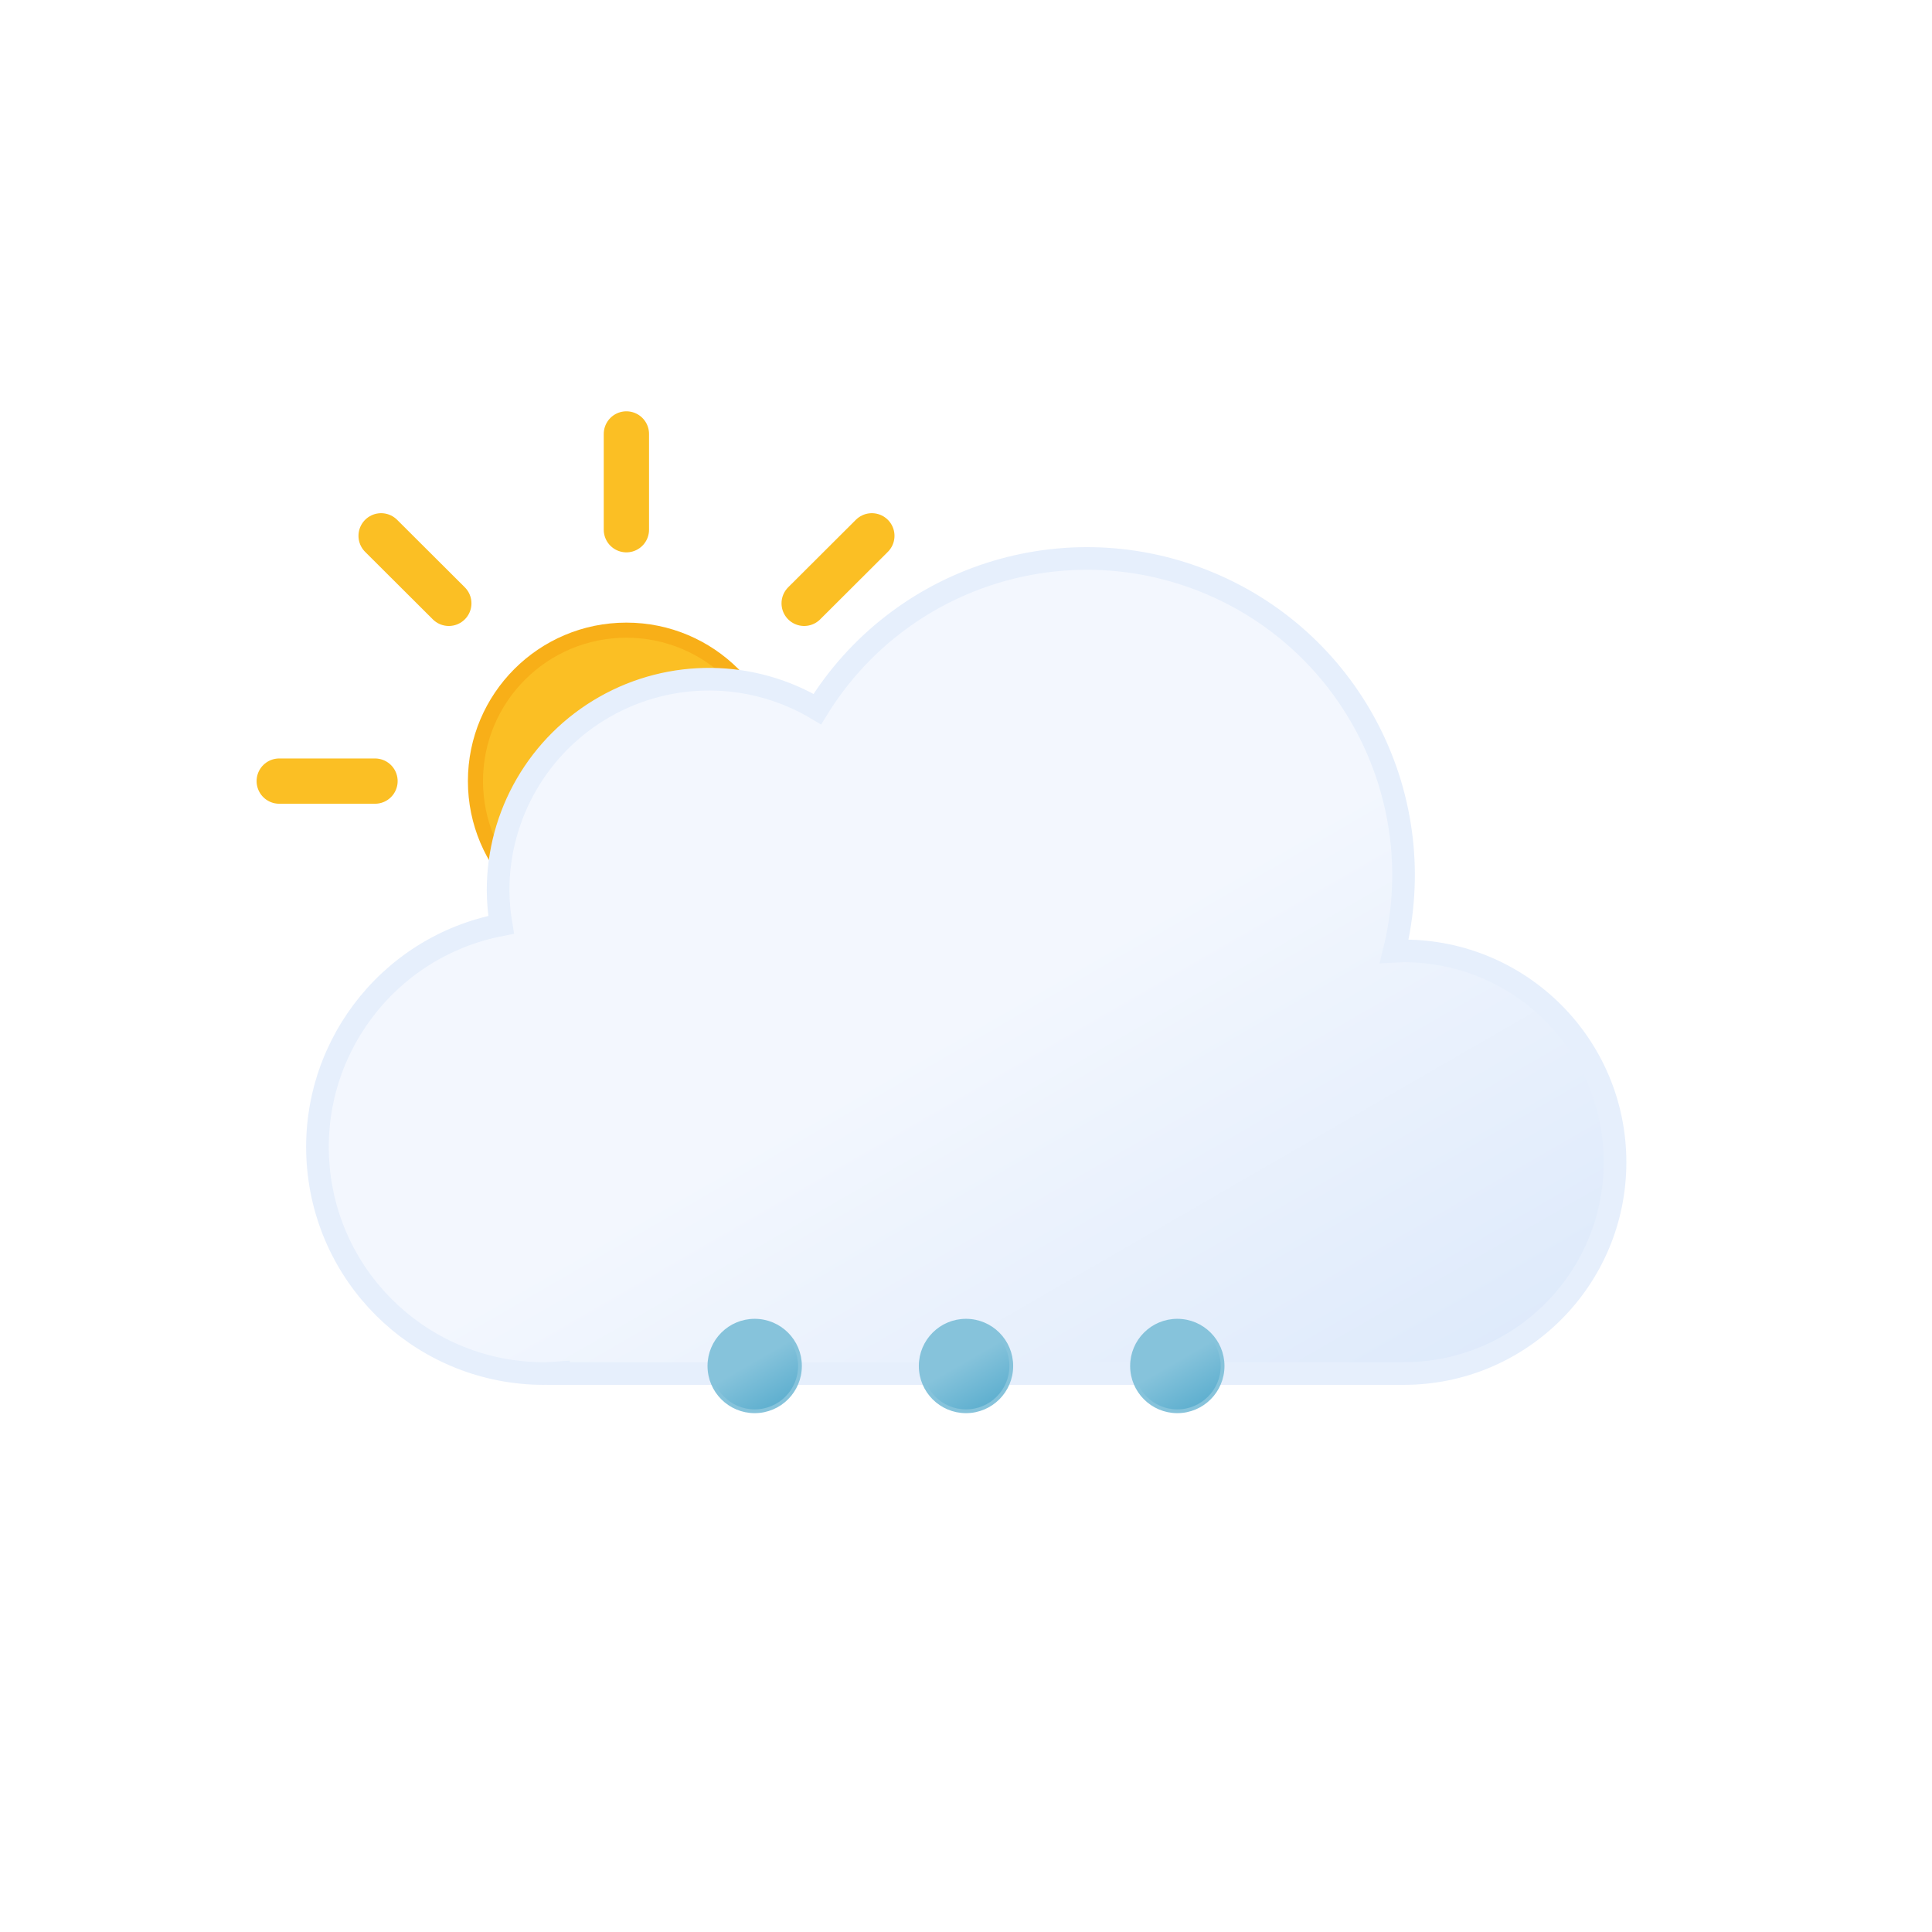
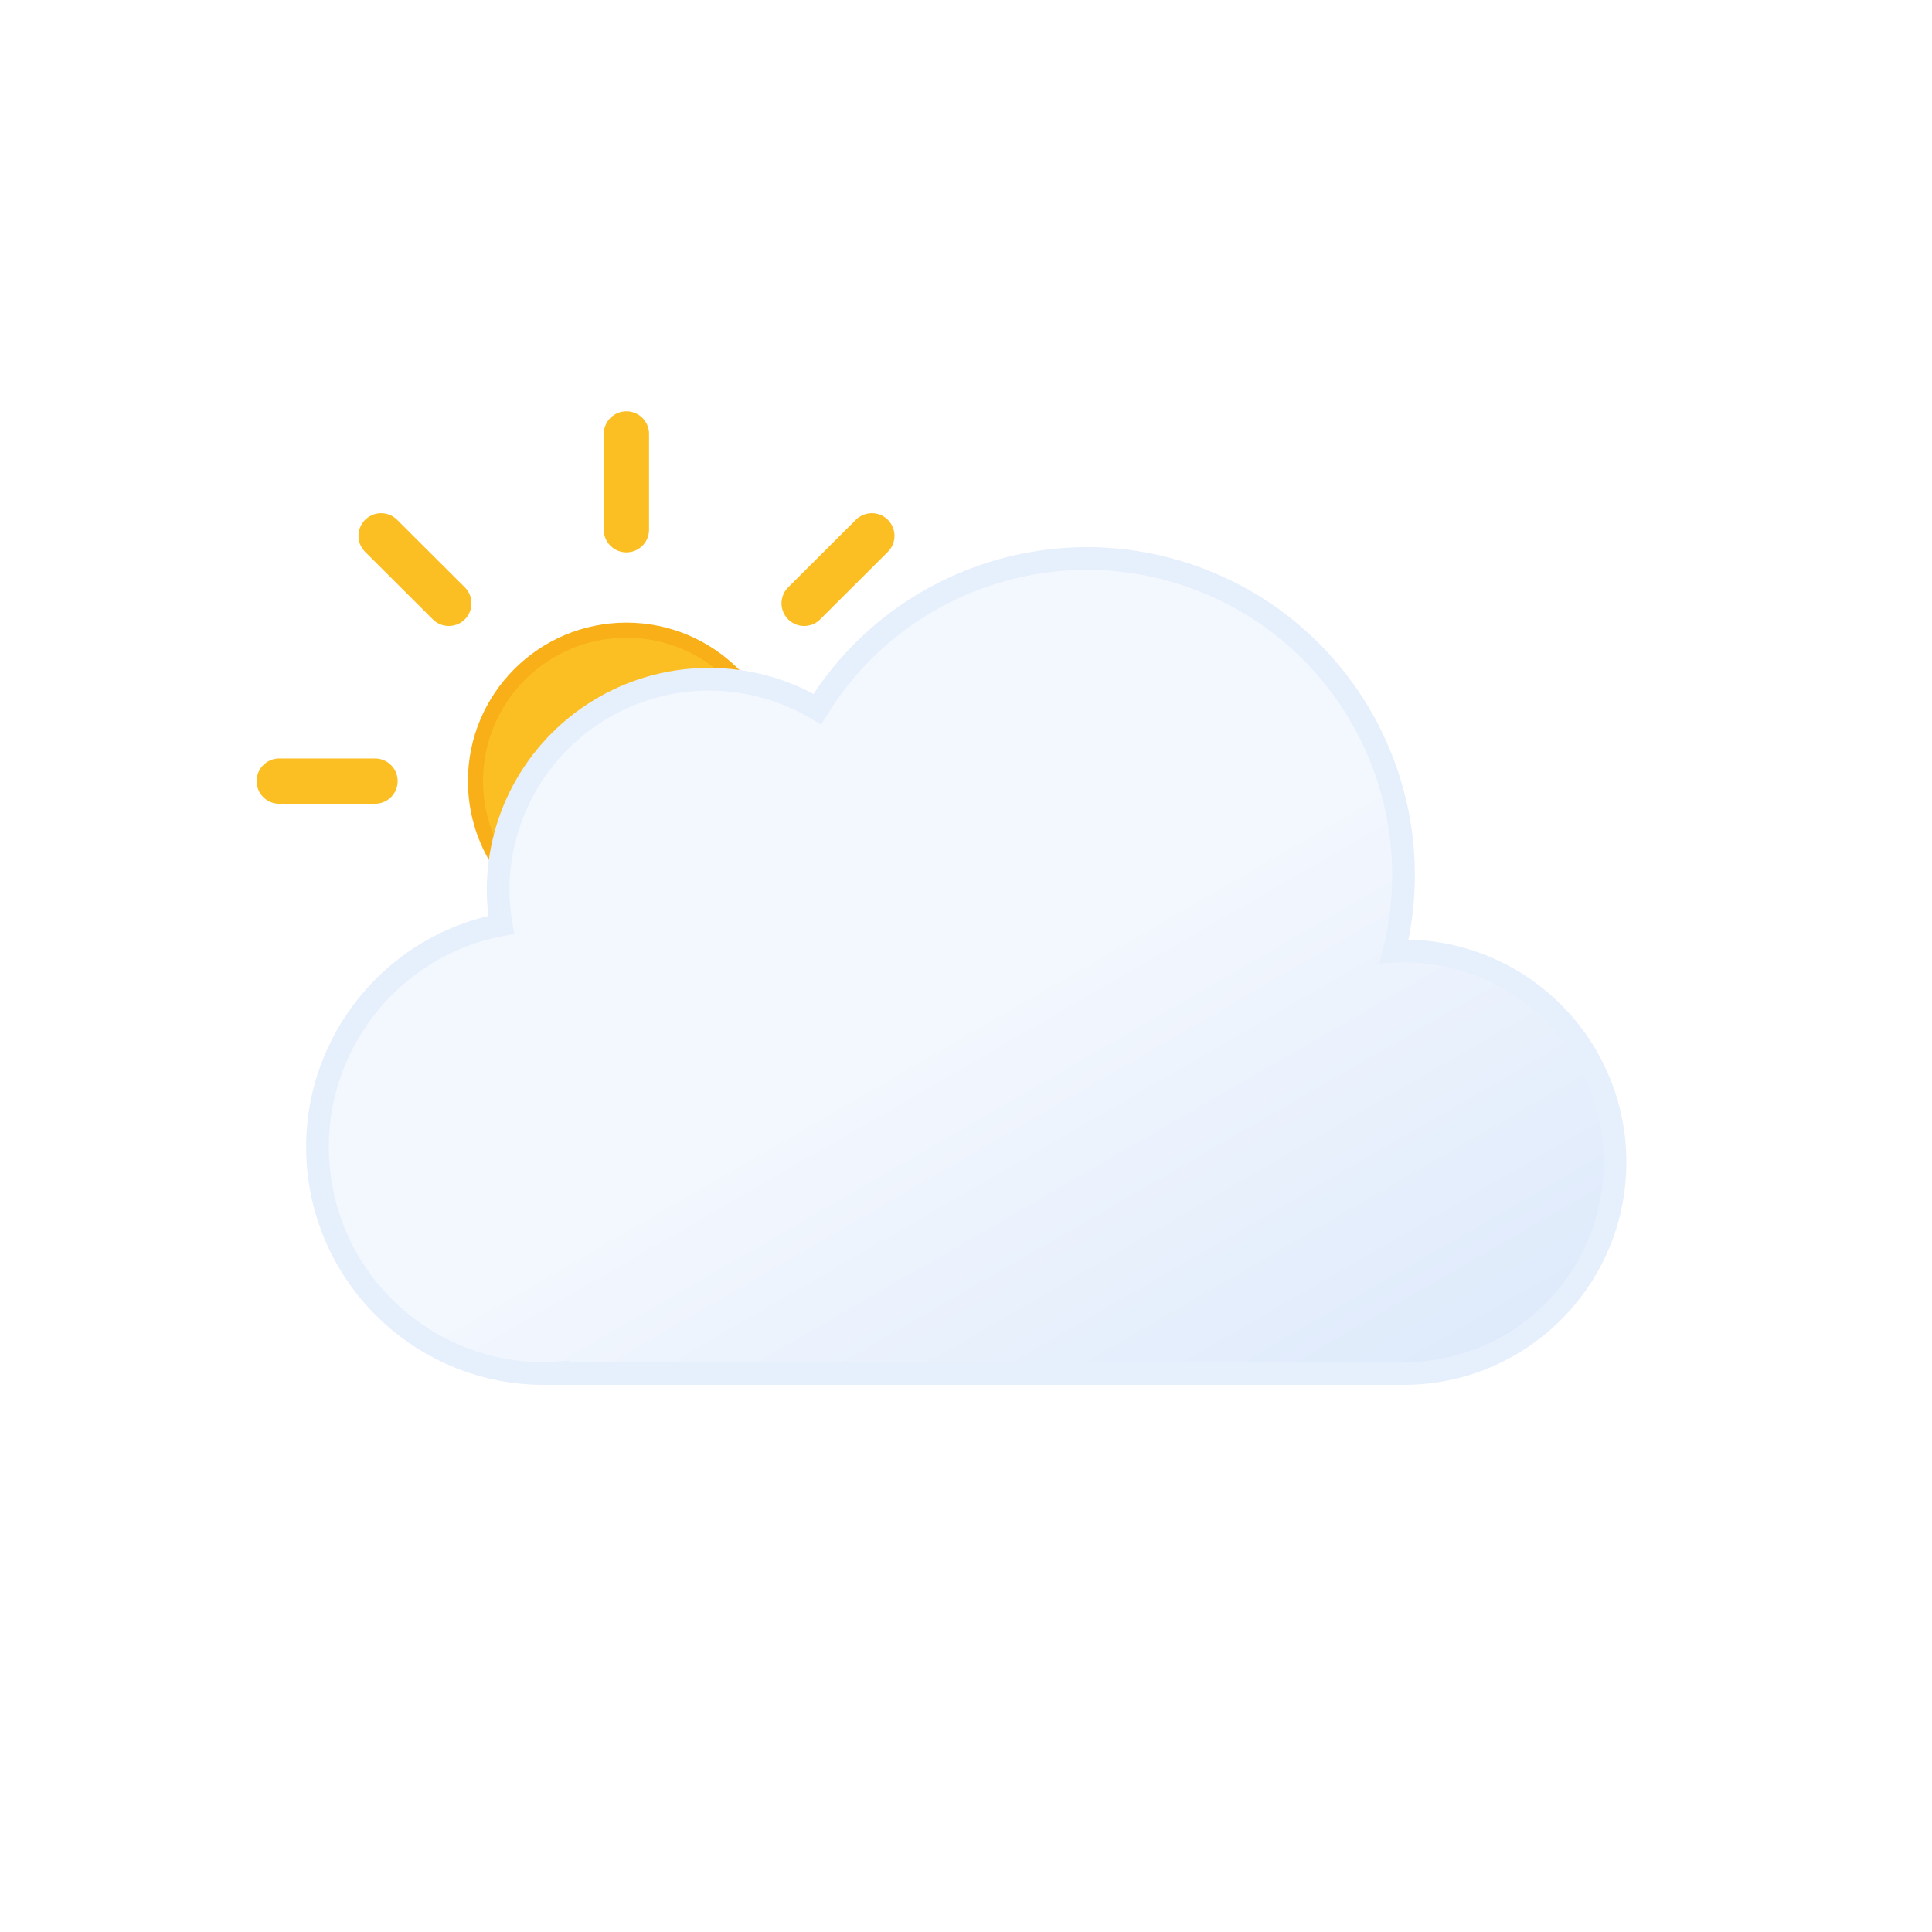
<svg xmlns="http://www.w3.org/2000/svg" xmlns:xlink="http://www.w3.org/1999/xlink" viewBox="0 0 512 512">
  <defs>
    <linearGradient id="a" x1="99.45" y1="30.68" x2="232.64" y2="261.37" gradientUnits="userSpaceOnUse">
      <stop offset="0" stop-color="#f3f7fe" />
      <stop offset="0.45" stop-color="#f3f7fe" />
      <stop offset="1" stop-color="#deeafb" />
    </linearGradient>
    <linearGradient id="b" x1="6.5" y1="2.11" x2="18.5" y2="22.89" gradientUnits="userSpaceOnUse">
      <stop offset="0" stop-color="#86c3db" />
      <stop offset="0.45" stop-color="#86c3db" />
      <stop offset="1" stop-color="#5eafcf" />
    </linearGradient>
    <linearGradient id="c" x1="62.5" y1="2.11" x2="74.5" y2="22.89" xlink:href="#b" />
    <linearGradient id="d" x1="118.5" y1="2.11" x2="130.5" y2="22.89" xlink:href="#b" />
    <linearGradient id="e" x1="78" y1="63.35" x2="118" y2="132.65" gradientUnits="userSpaceOnUse">
      <stop offset="0" stop-color="#fbbf24" />
      <stop offset="0.45" stop-color="#fbbf24" />
      <stop offset="1" stop-color="#f59e0b" />
    </linearGradient>
    <symbol id="g" viewBox="0 0 196 196">
      <circle cx="98" cy="98" r="40" stroke="#f8af18" stroke-miterlimit="10" stroke-width="4" fill="url(#e)" />
-       <path d="M98,31.38V6m0,184V164.62M145.11,50.89,163.05,33M33,163.05l17.94-17.94m0-94.22L33,33m130.1,130.1-17.94-17.94M6,98H31.38M190,98H164.62" fill="none" stroke="#fbbf24" stroke-linecap="round" stroke-miterlimit="10" stroke-width="12" />
+       <path d="M98,31.38V6m0,184V164.62M145.11,50.89,163.05,33M33,163.05l17.94-17.94m0-94.22L33,33m130.1,130.1-17.94-17.94M6,98H31.38M190,98H164.62" fill="none" stroke="#fbbf24" stroke-linecap="round" stroke-miterlimit="10" stroke-width="12">
+         <animateTransform attributeName="transform" additive="sum" type="rotate" values="0 98 98; 45 98 98" dur="6s" repeatCount="indefinite" />
+       </path>
    </symbol>
    <symbol id="h" viewBox="0 0 350 222">
      <path d="M291,107c-.85,0-1.68.09-2.53.13A83.9,83.9,0,0,0,135.6,42.92,55.91,55.91,0,0,0,51,91a56.56,56.56,0,0,0,.8,9.08A60,60,0,0,0,63,219c1.35,0,2.67-.11,4-.2v.2H291a56,56,0,0,0,0-112Z" stroke="#e6effc" stroke-miterlimit="10" stroke-width="6" fill="url(#a)" />
    </symbol>
    <symbol id="f" viewBox="0 0 363 258">
      <use width="196" height="196" xlink:href="#g" />
      <use width="350" height="222" transform="translate(13 36)" xlink:href="#h" />
    </symbol>
-     <symbol id="i" viewBox="0 0 137 25">
-       <path d="M12.5.5a12,12,0,1,0,12,12,12,12,0,0,0-12-12Z" stroke="#86c3db" stroke-miterlimit="10" fill="url(#b)" />
-       <path d="M68.5.5a12,12,0,1,0,12,12,12,12,0,0,0-12-12Z" stroke="#86c3db" stroke-miterlimit="10" fill="url(#c)" />
-       <path d="M124.5.5a12,12,0,1,0,12,12,12,12,0,0,0-12-12Z" stroke="#86c3db" stroke-miterlimit="10" fill="url(#d)" />
+     <symbol id="i" viewBox="0 0 137 25" overflow="visible">
+       <path d="M12.5.5a12,12,0,1,0,12,12,12,12,0,0,0-12-12Z" stroke="#86c3db" stroke-miterlimit="10" fill="url(#b)" opacity="0">
+         <animateTransform id="x1" attributeName="transform" additive="sum" type="translate" values="0 -46; 0 86; -18 74" begin="0s; x1.end+.42s" dur=".58s" keyTimes="0; .71; 1" />
+         <animate id="y1" attributeName="opacity" values="0; 1; 1; 0" begin="0s; y1.end+.42s" dur=".58s" keyTimes="0; .14; .71; 1" />
+       </path>
+       <path d="M68.5.5a12,12,0,1,0,12,12,12,12,0,0,0-12-12Z" stroke="#86c3db" stroke-miterlimit="10" fill="url(#c)" opacity="0">
+         <animateTransform id="x2" attributeName="transform" additive="sum" type="translate" values="0 -46; 0 86; 0 74" begin=".67s; x2.end+.42s" dur=".58s" keyTimes="0; .71; 1" />
+         <animate id="y2" attributeName="opacity" values="0; 1; 1; 0" begin=".67s; y2.end+.42s" dur=".58s" keyTimes="0; .14; .71; 1" />
+       </path>
+       <path d="M124.5.5a12,12,0,1,0,12,12,12,12,0,0,0-12-12Z" stroke="#86c3db" stroke-miterlimit="10" fill="url(#d)" opacity="0">
+         <animateTransform id="x3" attributeName="transform" additive="sum" type="translate" values="0 -46; 0 86; 18 74" begin=".33s; x3.end+.42s" dur=".58s" keyTimes="0; .71; 1" />
+         <animate id="y3" attributeName="opacity" values="0; 1; 1; 0" begin=".33s; y3.end+.42s" dur=".58s" keyTimes="0; .14; .71; 1" />
+       </path>
    </symbol>
  </defs>
  <use width="363" height="258" transform="translate(68 109)" xlink:href="#f" />
  <use width="137" height="25" transform="translate(187.5 349.5)" xlink:href="#i" />
</svg>
